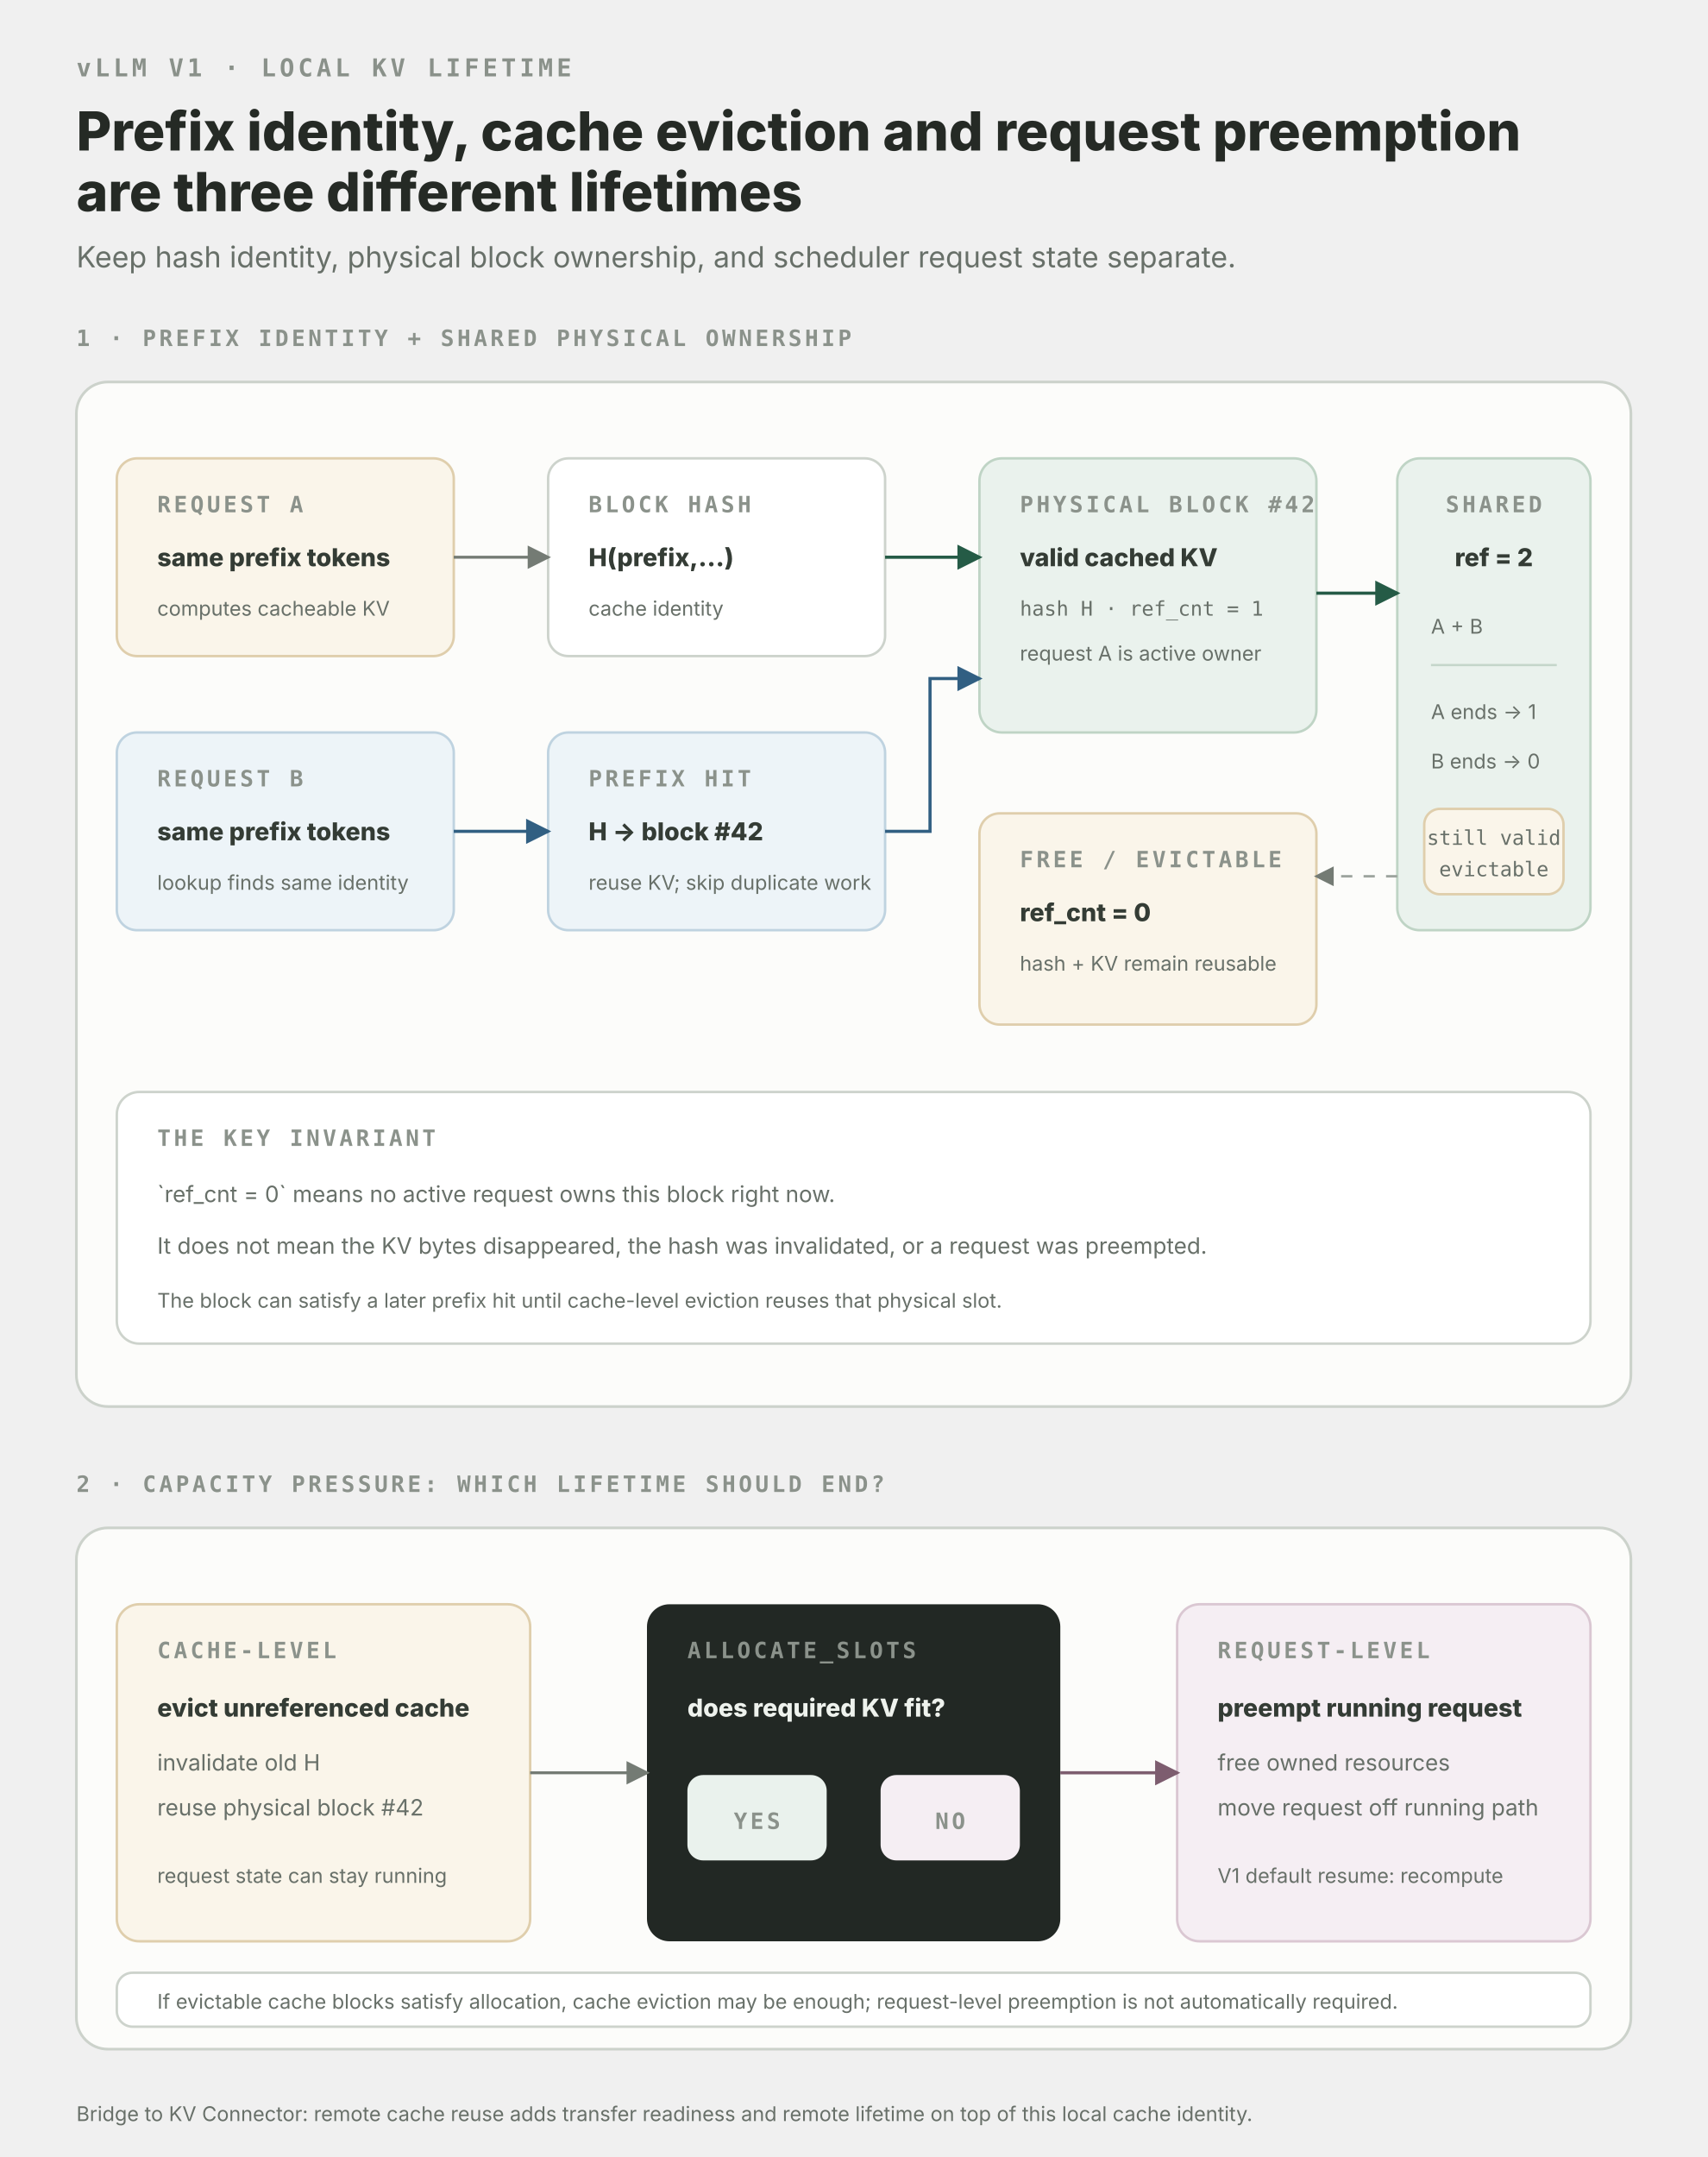
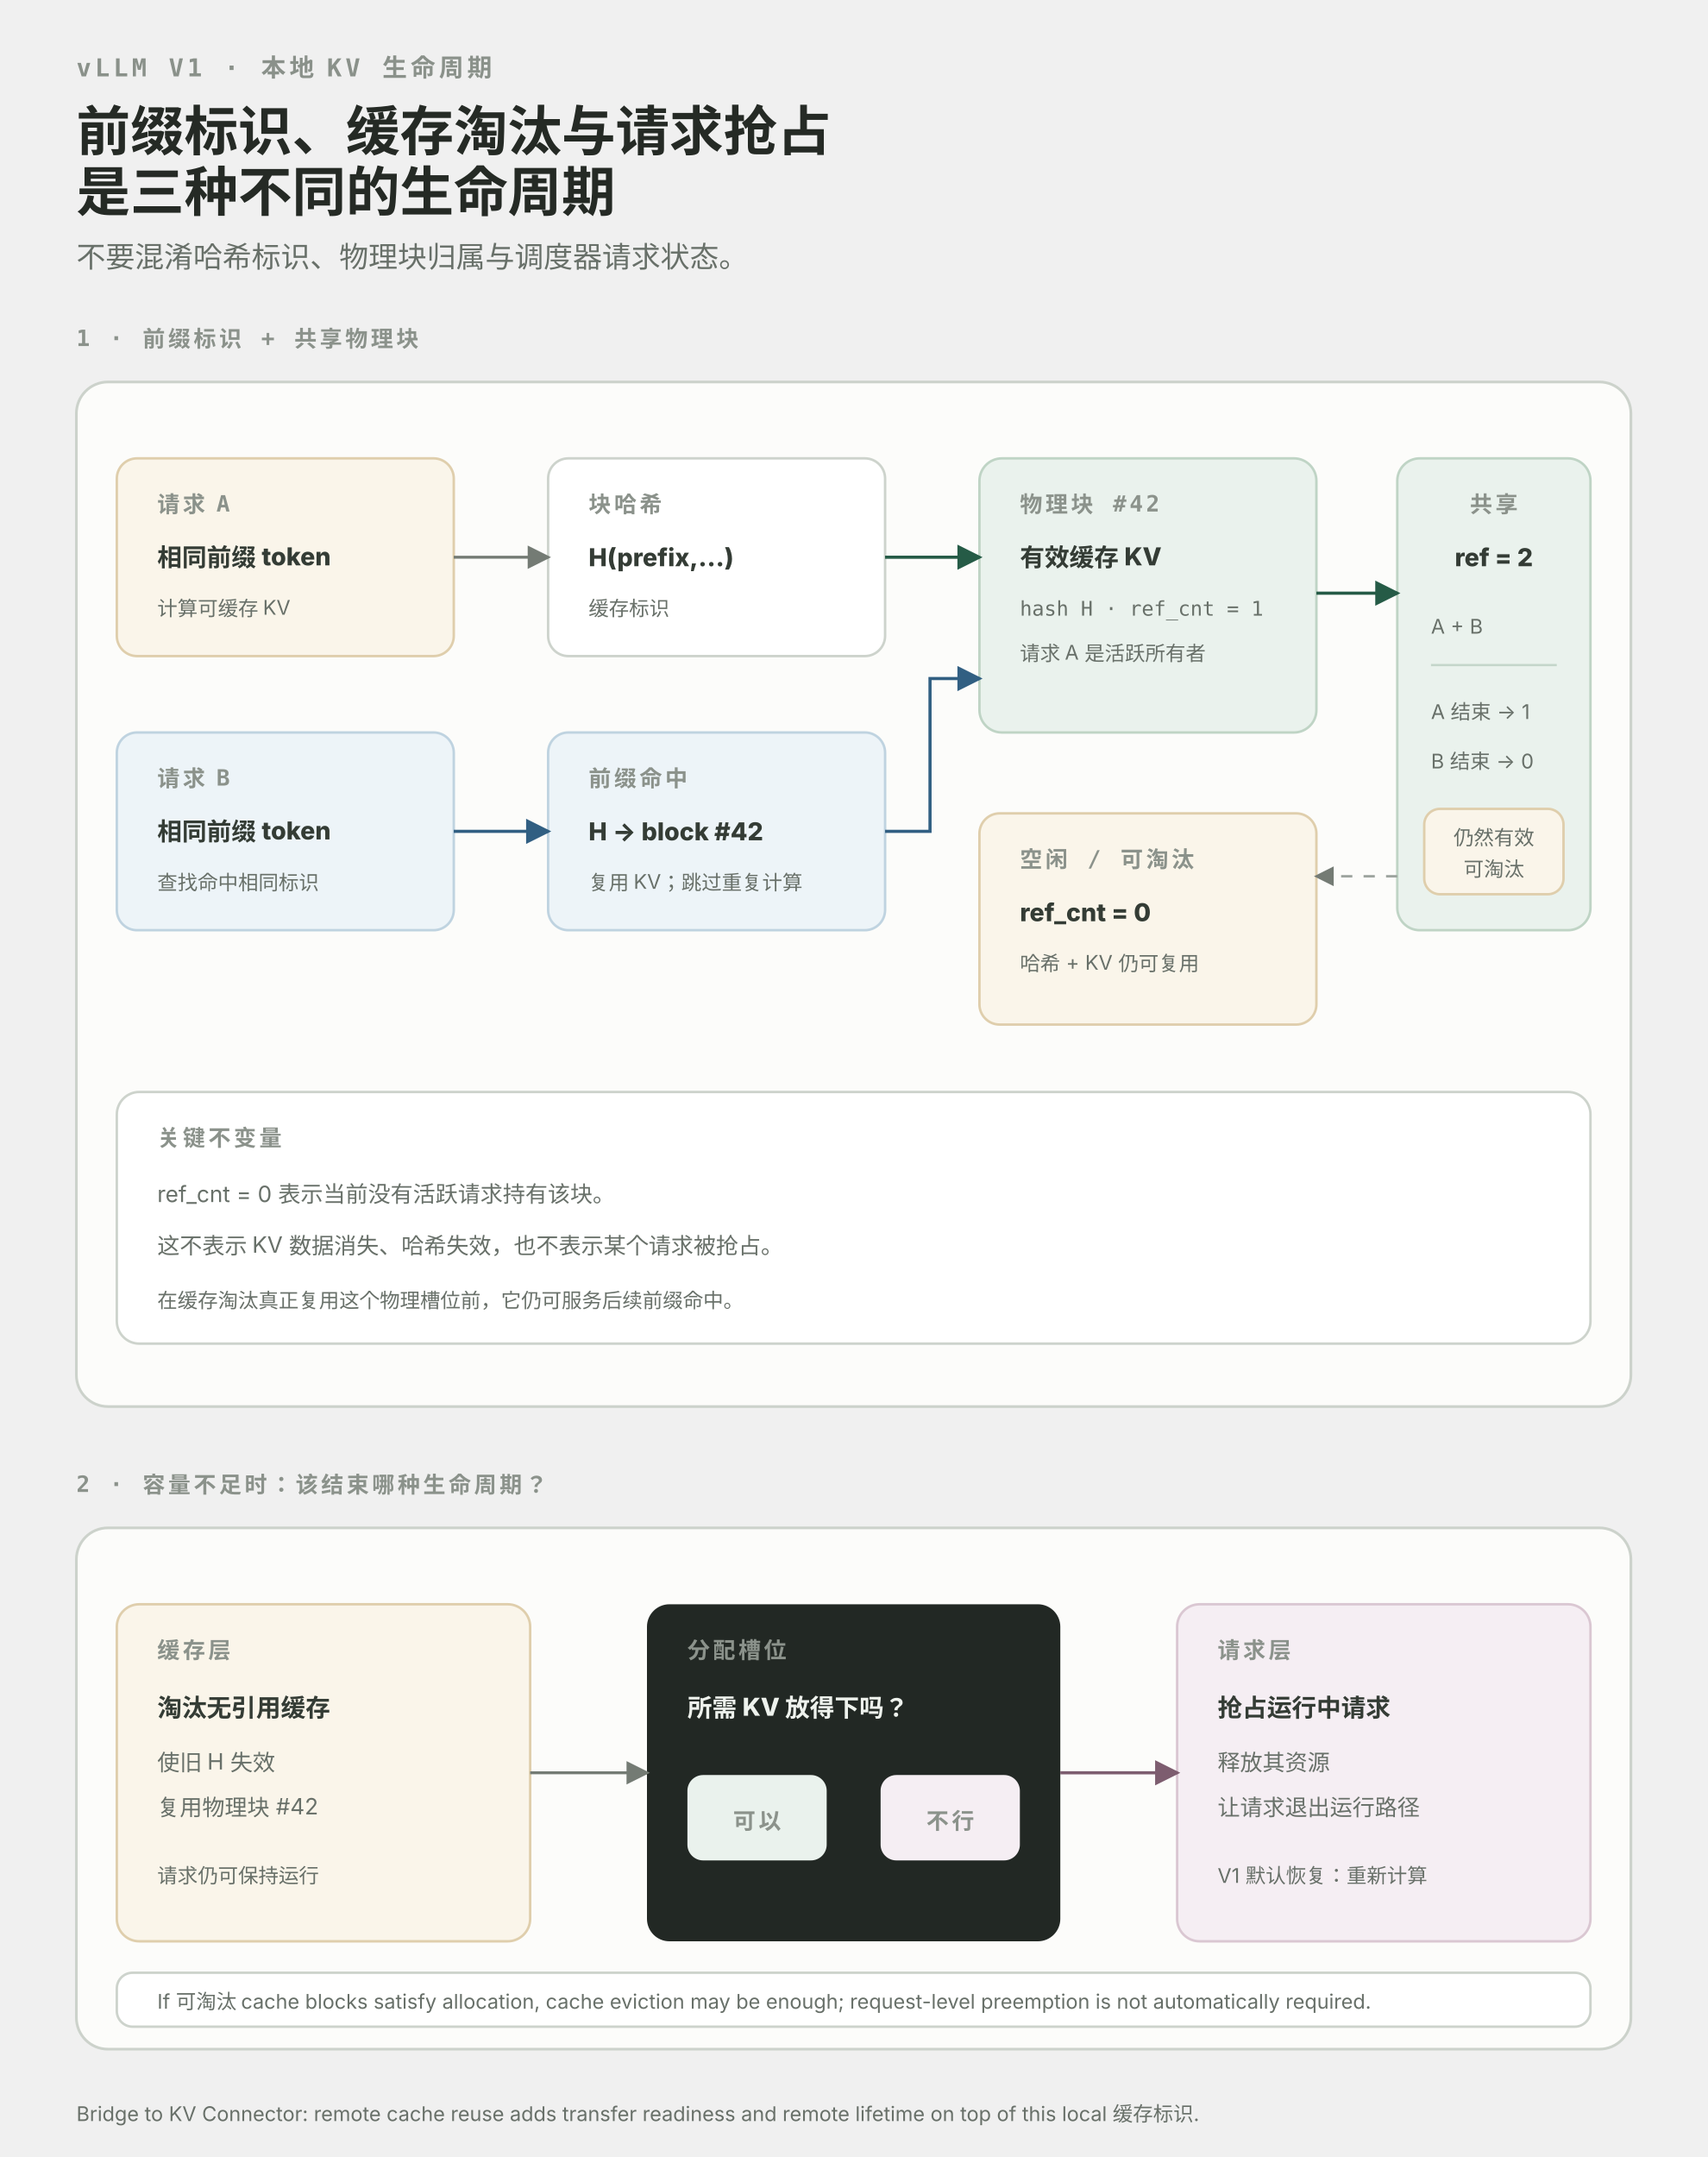
<svg xmlns="http://www.w3.org/2000/svg" viewBox="0 0 760 960" role="img" aria-labelledby="title desc">
  <defs>
    <marker id="a" markerWidth="8" markerHeight="8" refX="7" refY="4" orient="auto">
      <path d="M0 0 L8 4 L0 8Z" fill="#747b74" />
    </marker>
    <marker id="ab" markerWidth="8" markerHeight="8" refX="7" refY="4" orient="auto">
      <path d="M0 0 L8 4 L0 8Z" fill="#315f82" />
    </marker>
    <marker id="ag" markerWidth="8" markerHeight="8" refX="7" refY="4" orient="auto">
      <path d="M0 0 L8 4 L0 8Z" fill="#255b46" />
    </marker>
    <marker id="ap" markerWidth="8" markerHeight="8" refX="7" refY="4" orient="auto">
      <path d="M0 0 L8 4 L0 8Z" fill="#7d5d6f" />
    </marker>
    <style>
 .sans{font-family:-apple-system,BlinkMacSystemFont,"Segoe UI",sans-serif}.mono{font-family:ui-monospace,SFMono-Regular,Menlo,Consolas,monospace}
 .ey{font-size:11px;font-weight:700;letter-spacing:1.6px;fill:#8a918a}.ttl{font-size:24px;font-weight:760;fill:#252a25}.subt{font-size:13px;fill:#687069}.sec{font-size:10px;font-weight:700;letter-spacing:1.35px;fill:#8b928b}.label{font-size:11px;font-weight:760;fill:#343c35}.small{font-size:10px;fill:#687069}.tiny{font-size:9px;fill:#687069}.panel{fill:#fcfcfa;stroke:#ccd2cb;stroke-width:1.2}.box{fill:#fff;stroke:#cdd3cc;stroke-width:1.1}.blue{fill:#edf4f8;stroke:#bfd3e0;stroke-width:1.1}.green{fill:#eaf2ed;stroke:#bfd4c5;stroke-width:1.1}.gold{fill:#faf5ea;stroke:#dfceac;stroke-width:1.1}.purple{fill:#f5eef3;stroke:#dac7d2;stroke-width:1.1}.dark{fill:#222824}.line{fill:none;stroke:#747b74;stroke-width:1.3}.bline{fill:none;stroke:#315f82;stroke-width:1.4}.gline{fill:none;stroke:#255b46;stroke-width:1.4}.pline{fill:none;stroke:#7d5d6f;stroke-width:1.4}.dash{fill:none;stroke:#9da49e;stroke-dasharray:5 5;stroke-width:1.1}
 </style>
  </defs>
-   <text class="mono ey" x="34" y="34">vLLM V1 · LOCAL KV LIFETIME</text>
-   <text class="sans ttl" x="34" y="67">Prefix identity, cache eviction and request preemption</text>
-   <text class="sans ttl" x="34" y="94">are three different lifetimes</text>
-   <text class="sans subt" x="34" y="119">Keep hash identity, physical block ownership, and scheduler request state separate.</text>
-   <text class="mono sec" x="34" y="154">1 · PREFIX IDENTITY + SHARED PHYSICAL OWNERSHIP</text>
+   <text class="mono ey" x="34" y="34">vLLM V1 · 本地 KV 生命周期</text>
+   <text class="sans ttl" x="34" y="67">前缀标识、缓存淘汰与请求抢占</text>
+   <text class="sans ttl" x="34" y="94">是三种不同的生命周期</text>
+   <text class="sans subt" x="34" y="119">不要混淆哈希标识、物理块归属与调度器请求状态。</text>
+   <text class="mono sec" x="34" y="154">1 · 前缀标识 + 共享物理块</text>
  <rect class="panel" x="34" y="170" width="692" height="456" rx="14" />
  <rect class="gold" x="52" y="204" width="150" height="88" rx="9" />
-   <text class="mono sec" x="70" y="228" fill="#7b6a3e">REQUEST A</text>
-   <text class="sans label" x="70" y="252">same prefix tokens</text>
-   <text class="sans tiny" x="70" y="274">computes cacheable KV</text>
+   <text class="mono sec" x="70" y="228" fill="#7b6a3e">请求 A</text>
+   <text class="sans label" x="70" y="252">相同前缀 token</text>
+   <text class="sans tiny" x="70" y="274">计算可缓存 KV</text>
  <rect class="blue" x="52" y="326" width="150" height="88" rx="9" />
-   <text class="mono sec" x="70" y="350" fill="#315f82">REQUEST B</text>
-   <text class="sans label" x="70" y="374">same prefix tokens</text>
-   <text class="sans tiny" x="70" y="396">lookup finds same identity</text>
+   <text class="mono sec" x="70" y="350" fill="#315f82">请求 B</text>
+   <text class="sans label" x="70" y="374">相同前缀 token</text>
+   <text class="sans tiny" x="70" y="396">查找命中相同标识</text>
  <rect class="box" x="244" y="204" width="150" height="88" rx="9" />
-   <text class="mono sec" x="262" y="228">BLOCK HASH</text>
+   <text class="mono sec" x="262" y="228">块哈希</text>
  <text class="sans label" x="262" y="252">H(prefix,…)</text>
-   <text class="sans tiny" x="262" y="274">cache identity</text>
+   <text class="sans tiny" x="262" y="274">缓存标识</text>
  <rect class="blue" x="244" y="326" width="150" height="88" rx="9" />
-   <text class="mono sec" x="262" y="350" fill="#315f82">PREFIX HIT</text>
+   <text class="mono sec" x="262" y="350" fill="#315f82">前缀命中</text>
  <text class="sans label" x="262" y="374">H → block #42</text>
-   <text class="sans tiny" x="262" y="396">reuse KV; skip duplicate work</text>
+   <text class="sans tiny" x="262" y="396">复用 KV；跳过重复计算</text>
  <path class="line" d="M202 248 H244" marker-end="url(#a)" />
  <path class="bline" d="M202 370 H244" marker-end="url(#ab)" />
  <rect class="green" x="436" y="204" width="150" height="122" rx="10" />
-   <text class="mono sec" x="454" y="228" fill="#255b46">PHYSICAL BLOCK #42</text>
-   <text class="sans label" x="454" y="252">valid cached KV</text>
+   <text class="mono sec" x="454" y="228" fill="#255b46">物理块 #42</text>
+   <text class="sans label" x="454" y="252">有效缓存 KV</text>
  <text class="mono tiny" x="454" y="274" fill="#255b46">hash H · ref_cnt = 1</text>
-   <text class="sans tiny" x="454" y="294">request A is active owner</text>
+   <text class="sans tiny" x="454" y="294">请求 A 是活跃所有者</text>
  <path class="gline" d="M394 248 H436" marker-end="url(#ag)" />
  <path class="bline" d="M394 370 H414 V302 H436" marker-end="url(#ab)" />
  <rect class="green" x="622" y="204" width="86" height="210" rx="10" />
-   <text class="mono sec" x="665" y="228" text-anchor="middle" fill="#255b46">SHARED</text>
+   <text class="mono sec" x="665" y="228" text-anchor="middle" fill="#255b46">共享</text>
  <text class="sans label" x="665" y="252" text-anchor="middle">ref = 2</text>
  <text class="sans tiny" x="637" y="282">A + B</text>
  <line x1="637" y1="296" x2="693" y2="296" stroke="#c4d6ca" />
-   <text class="sans tiny" x="637" y="320">A ends → 1</text>
-   <text class="sans tiny" x="637" y="342">B ends → 0</text>
+   <text class="sans tiny" x="637" y="320">A 结束 → 1</text>
+   <text class="sans tiny" x="637" y="342">B 结束 → 0</text>
  <rect class="gold" x="634" y="360" width="62" height="38" rx="7" />
-   <text class="mono tiny" x="665" y="376" text-anchor="middle" fill="#7b6a3e">still valid</text>
-   <text class="mono tiny" x="665" y="390" text-anchor="middle" fill="#7b6a3e">evictable</text>
+   <text class="mono tiny" x="665" y="376" text-anchor="middle" fill="#7b6a3e">仍然有效</text>
+   <text class="mono tiny" x="665" y="390" text-anchor="middle" fill="#7b6a3e">可淘汰</text>
  <path class="gline" d="M586 264 H622" marker-end="url(#ag)" />
  <rect class="gold" x="436" y="362" width="150" height="94" rx="9" />
-   <text class="mono sec" x="454" y="386" fill="#7b6a3e">FREE / EVICTABLE</text>
+   <text class="mono sec" x="454" y="386" fill="#7b6a3e">空闲 / 可淘汰</text>
  <text class="sans label" x="454" y="410">ref_cnt = 0</text>
-   <text class="sans tiny" x="454" y="432">hash + KV remain reusable</text>
+   <text class="sans tiny" x="454" y="432">哈希 + KV 仍可复用</text>
  <path class="dash" d="M622 390 H586" marker-end="url(#a)" />
  <rect class="box" x="52" y="486" width="656" height="112" rx="10" />
-   <text class="mono sec" x="70" y="510">THE KEY INVARIANT</text>
-   <text class="sans small" x="70" y="535">`ref_cnt = 0` means no active request owns this block right now.</text>
-   <text class="sans small" x="70" y="558">It does not mean the KV bytes disappeared, the hash was invalidated, or a request was preempted.</text>
-   <text class="sans tiny" x="70" y="582">The block can satisfy a later prefix hit until cache-level eviction reuses that physical slot.</text>
-   <text class="mono sec" x="34" y="664">2 · CAPACITY PRESSURE: WHICH LIFETIME SHOULD END?</text>
+   <text class="mono sec" x="70" y="510">关键不变量</text>
+   <text class="sans small" x="70" y="535">ref_cnt = 0 表示当前没有活跃请求持有该块。</text>
+   <text class="sans small" x="70" y="558">这不表示 KV 数据消失、哈希失效，也不表示某个请求被抢占。</text>
+   <text class="sans tiny" x="70" y="582">在缓存淘汰真正复用这个物理槽位前，它仍可服务后续前缀命中。</text>
+   <text class="mono sec" x="34" y="664">2 · 容量不足时：该结束哪种生命周期？</text>
  <rect class="panel" x="34" y="680" width="692" height="232" rx="14" />
  <rect class="gold" x="52" y="714" width="184" height="150" rx="10" />
-   <text class="mono sec" x="70" y="738" fill="#7b6a3e">CACHE-LEVEL</text>
-   <text class="sans label" x="70" y="764">evict unreferenced cache</text>
-   <text class="sans small" x="70" y="788">invalidate old H</text>
-   <text class="sans small" x="70" y="808">reuse physical block #42</text>
-   <text class="sans tiny" x="70" y="838">request state can stay running</text>
+   <text class="mono sec" x="70" y="738" fill="#7b6a3e">缓存层</text>
+   <text class="sans label" x="70" y="764">淘汰无引用缓存</text>
+   <text class="sans small" x="70" y="788">使旧 H 失效</text>
+   <text class="sans small" x="70" y="808">复用物理块 #42</text>
+   <text class="sans tiny" x="70" y="838">请求仍可保持运行</text>
  <rect class="dark" x="288" y="714" width="184" height="150" rx="10" />
-   <text class="mono sec" x="306" y="738" fill="#b8c2bb">ALLOCATE_SLOTS</text>
-   <text class="sans label" x="306" y="764" style="fill:#eef2ed">does required KV fit?</text>
+   <text class="mono sec" x="306" y="738" fill="#b8c2bb">分配槽位</text>
+   <text class="sans label" x="306" y="764" style="fill:#eef2ed">所需 KV 放得下吗？</text>
  <rect x="306" y="790" width="62" height="38" rx="7" fill="#eaf2ed" />
-   <text class="mono sec" x="337" y="814" text-anchor="middle" fill="#255b46">YES</text>
+   <text class="mono sec" x="337" y="814" text-anchor="middle" fill="#255b46">可以</text>
  <rect x="392" y="790" width="62" height="38" rx="7" fill="#f5eef3" />
-   <text class="mono sec" x="423" y="814" text-anchor="middle" fill="#7d5d6f">NO</text>
+   <text class="mono sec" x="423" y="814" text-anchor="middle" fill="#7d5d6f">不行</text>
  <path class="line" d="M236 789 H288" marker-end="url(#a)" />
  <rect class="purple" x="524" y="714" width="184" height="150" rx="10" />
-   <text class="mono sec" x="542" y="738" fill="#7d5d6f">REQUEST-LEVEL</text>
-   <text class="sans label" x="542" y="764">preempt running request</text>
-   <text class="sans small" x="542" y="788">free owned resources</text>
-   <text class="sans small" x="542" y="808">move request off running path</text>
-   <text class="sans tiny" x="542" y="838">V1 default resume: recompute</text>
+   <text class="mono sec" x="542" y="738" fill="#7d5d6f">请求层</text>
+   <text class="sans label" x="542" y="764">抢占运行中请求</text>
+   <text class="sans small" x="542" y="788">释放其资源</text>
+   <text class="sans small" x="542" y="808">让请求退出运行路径</text>
+   <text class="sans tiny" x="542" y="838">V1 默认恢复：重新计算</text>
  <path class="pline" d="M472 789 H524" marker-end="url(#ap)" />
  <rect class="box" x="52" y="878" width="656" height="24" rx="7" />
-   <text class="sans tiny" x="70" y="894">If evictable cache blocks satisfy allocation, cache eviction may be enough; request-level preemption is not automatically required.</text>
-   <text class="sans tiny" x="34" y="944">Bridge to KV Connector: remote cache reuse adds transfer readiness and remote lifetime on top of this local cache identity.</text>
+   <text class="sans tiny" x="70" y="894">If 可淘汰 cache blocks satisfy allocation, cache eviction may be enough; request-level preemption is not automatically required.</text>
+   <text class="sans tiny" x="34" y="944">Bridge to KV Connector: remote cache reuse adds transfer readiness and remote lifetime on top of this local 缓存标识.</text>
</svg>
